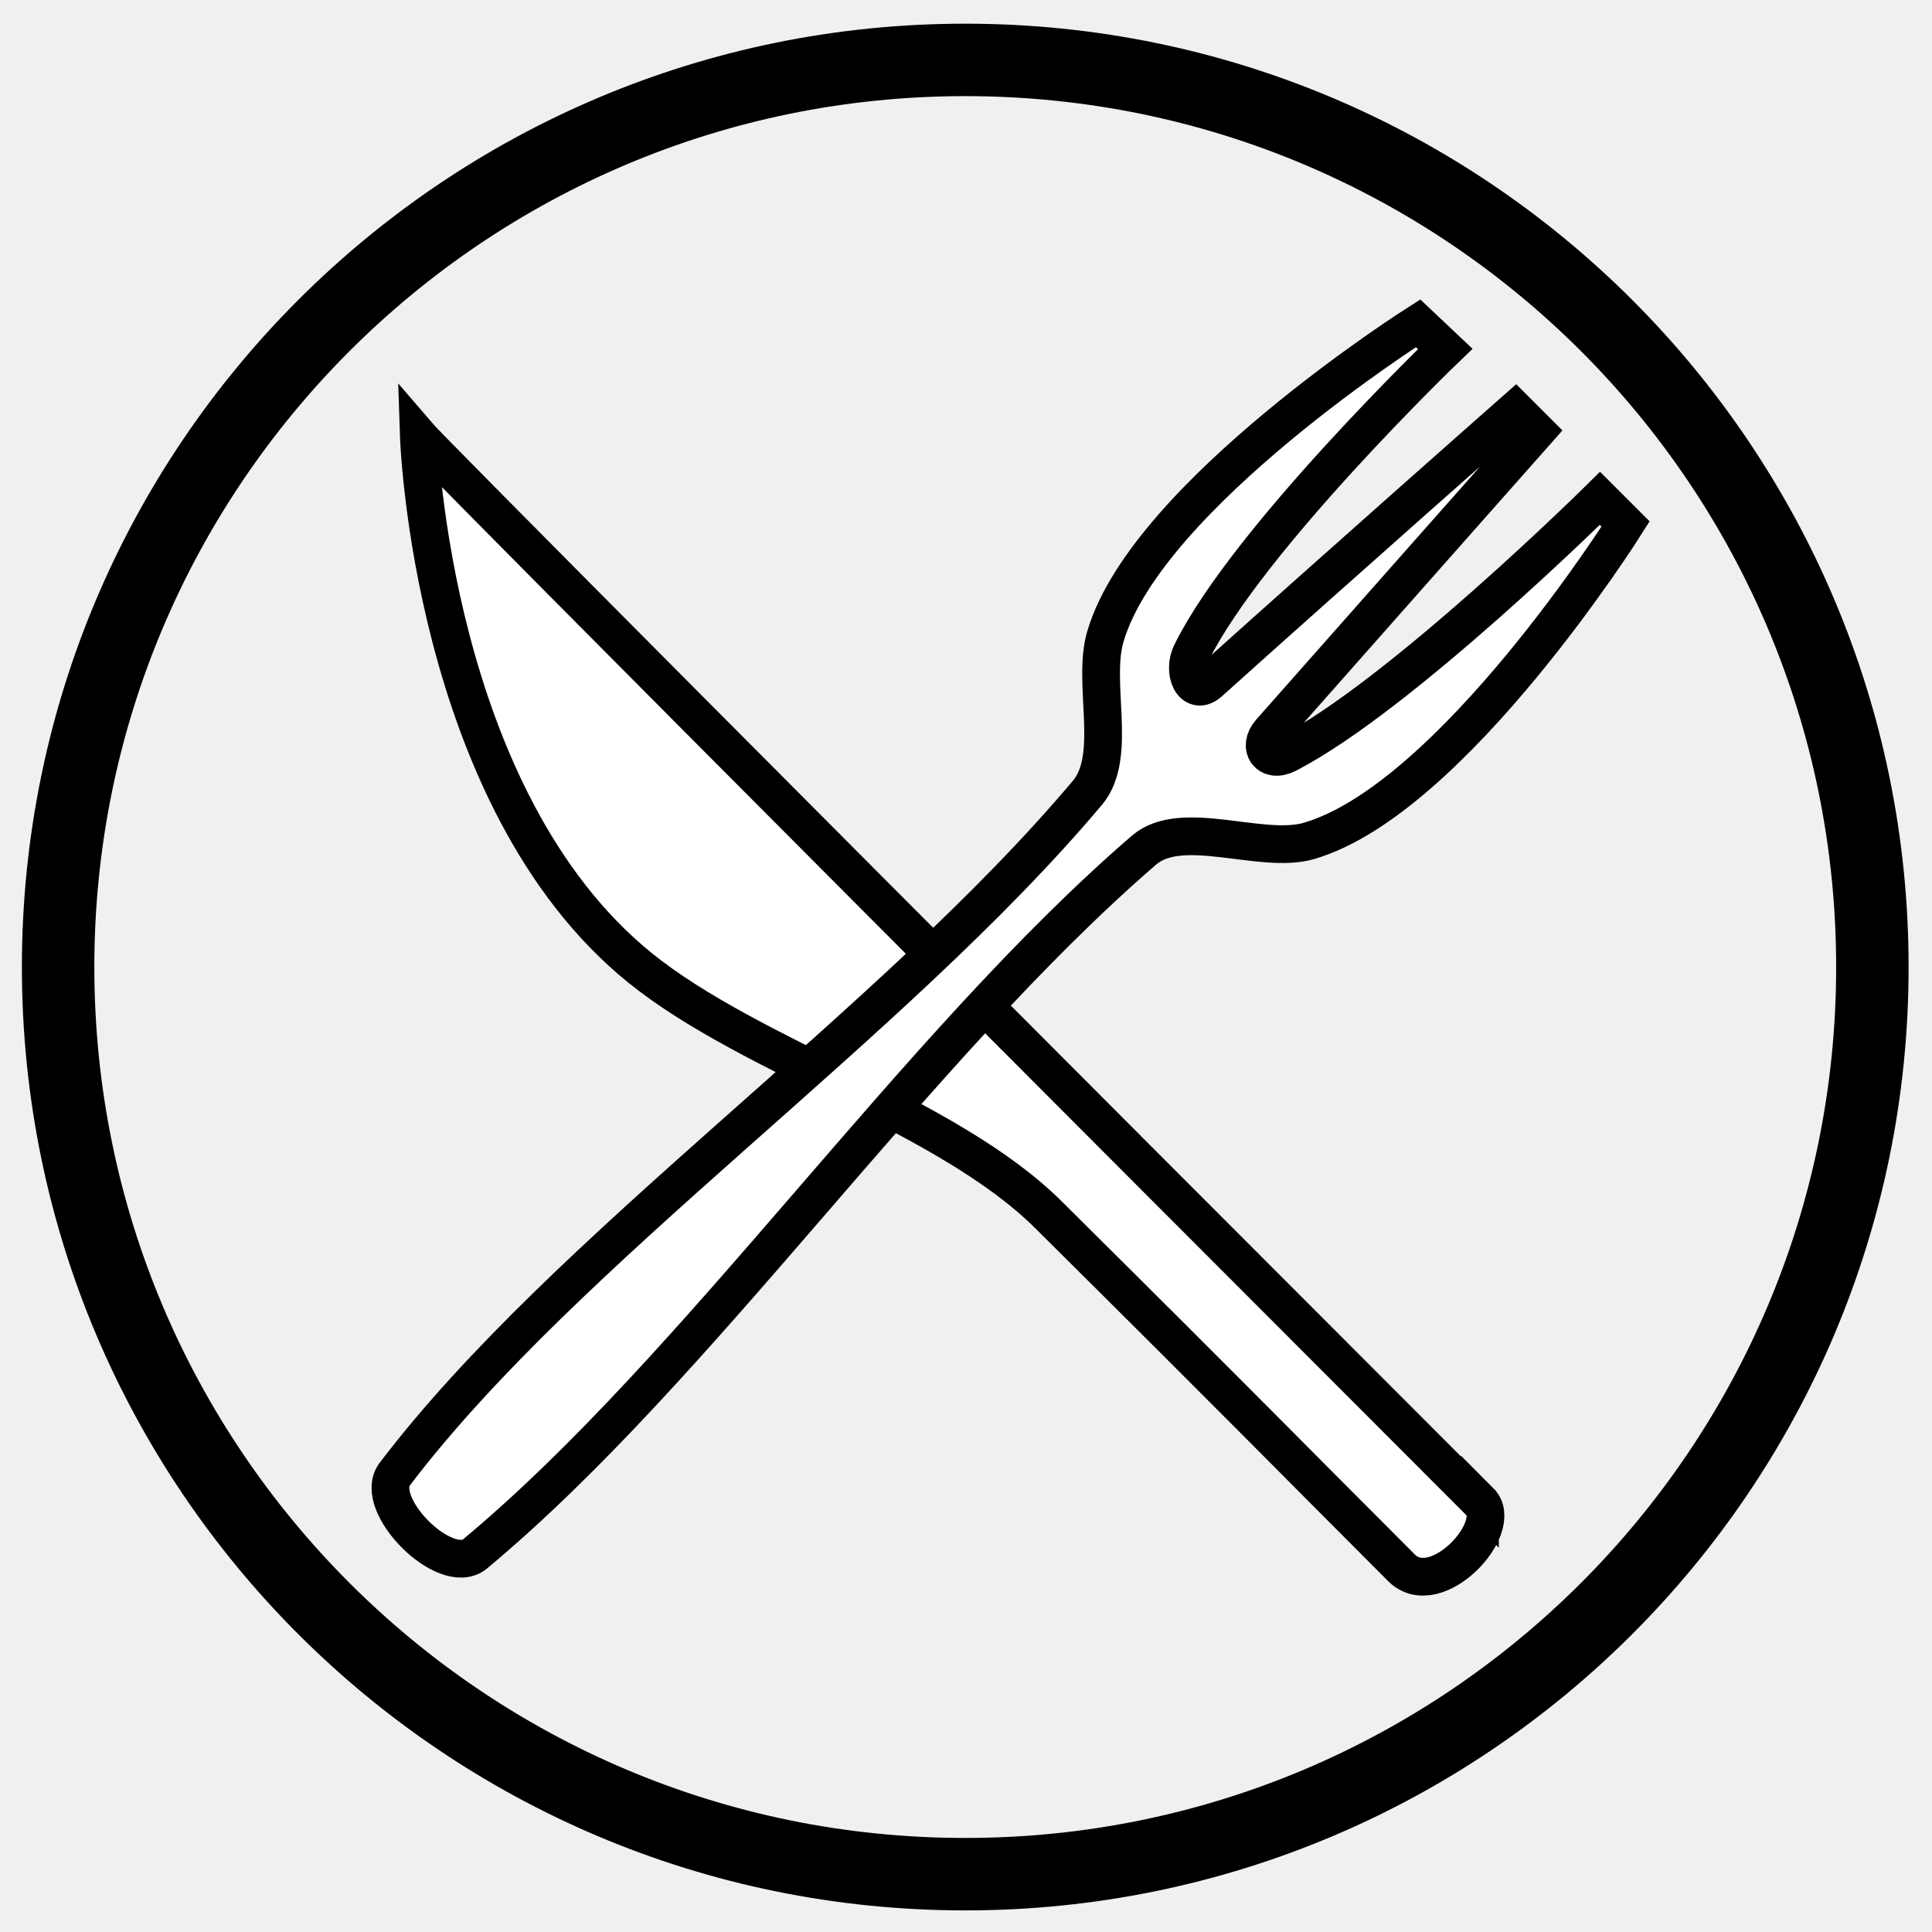
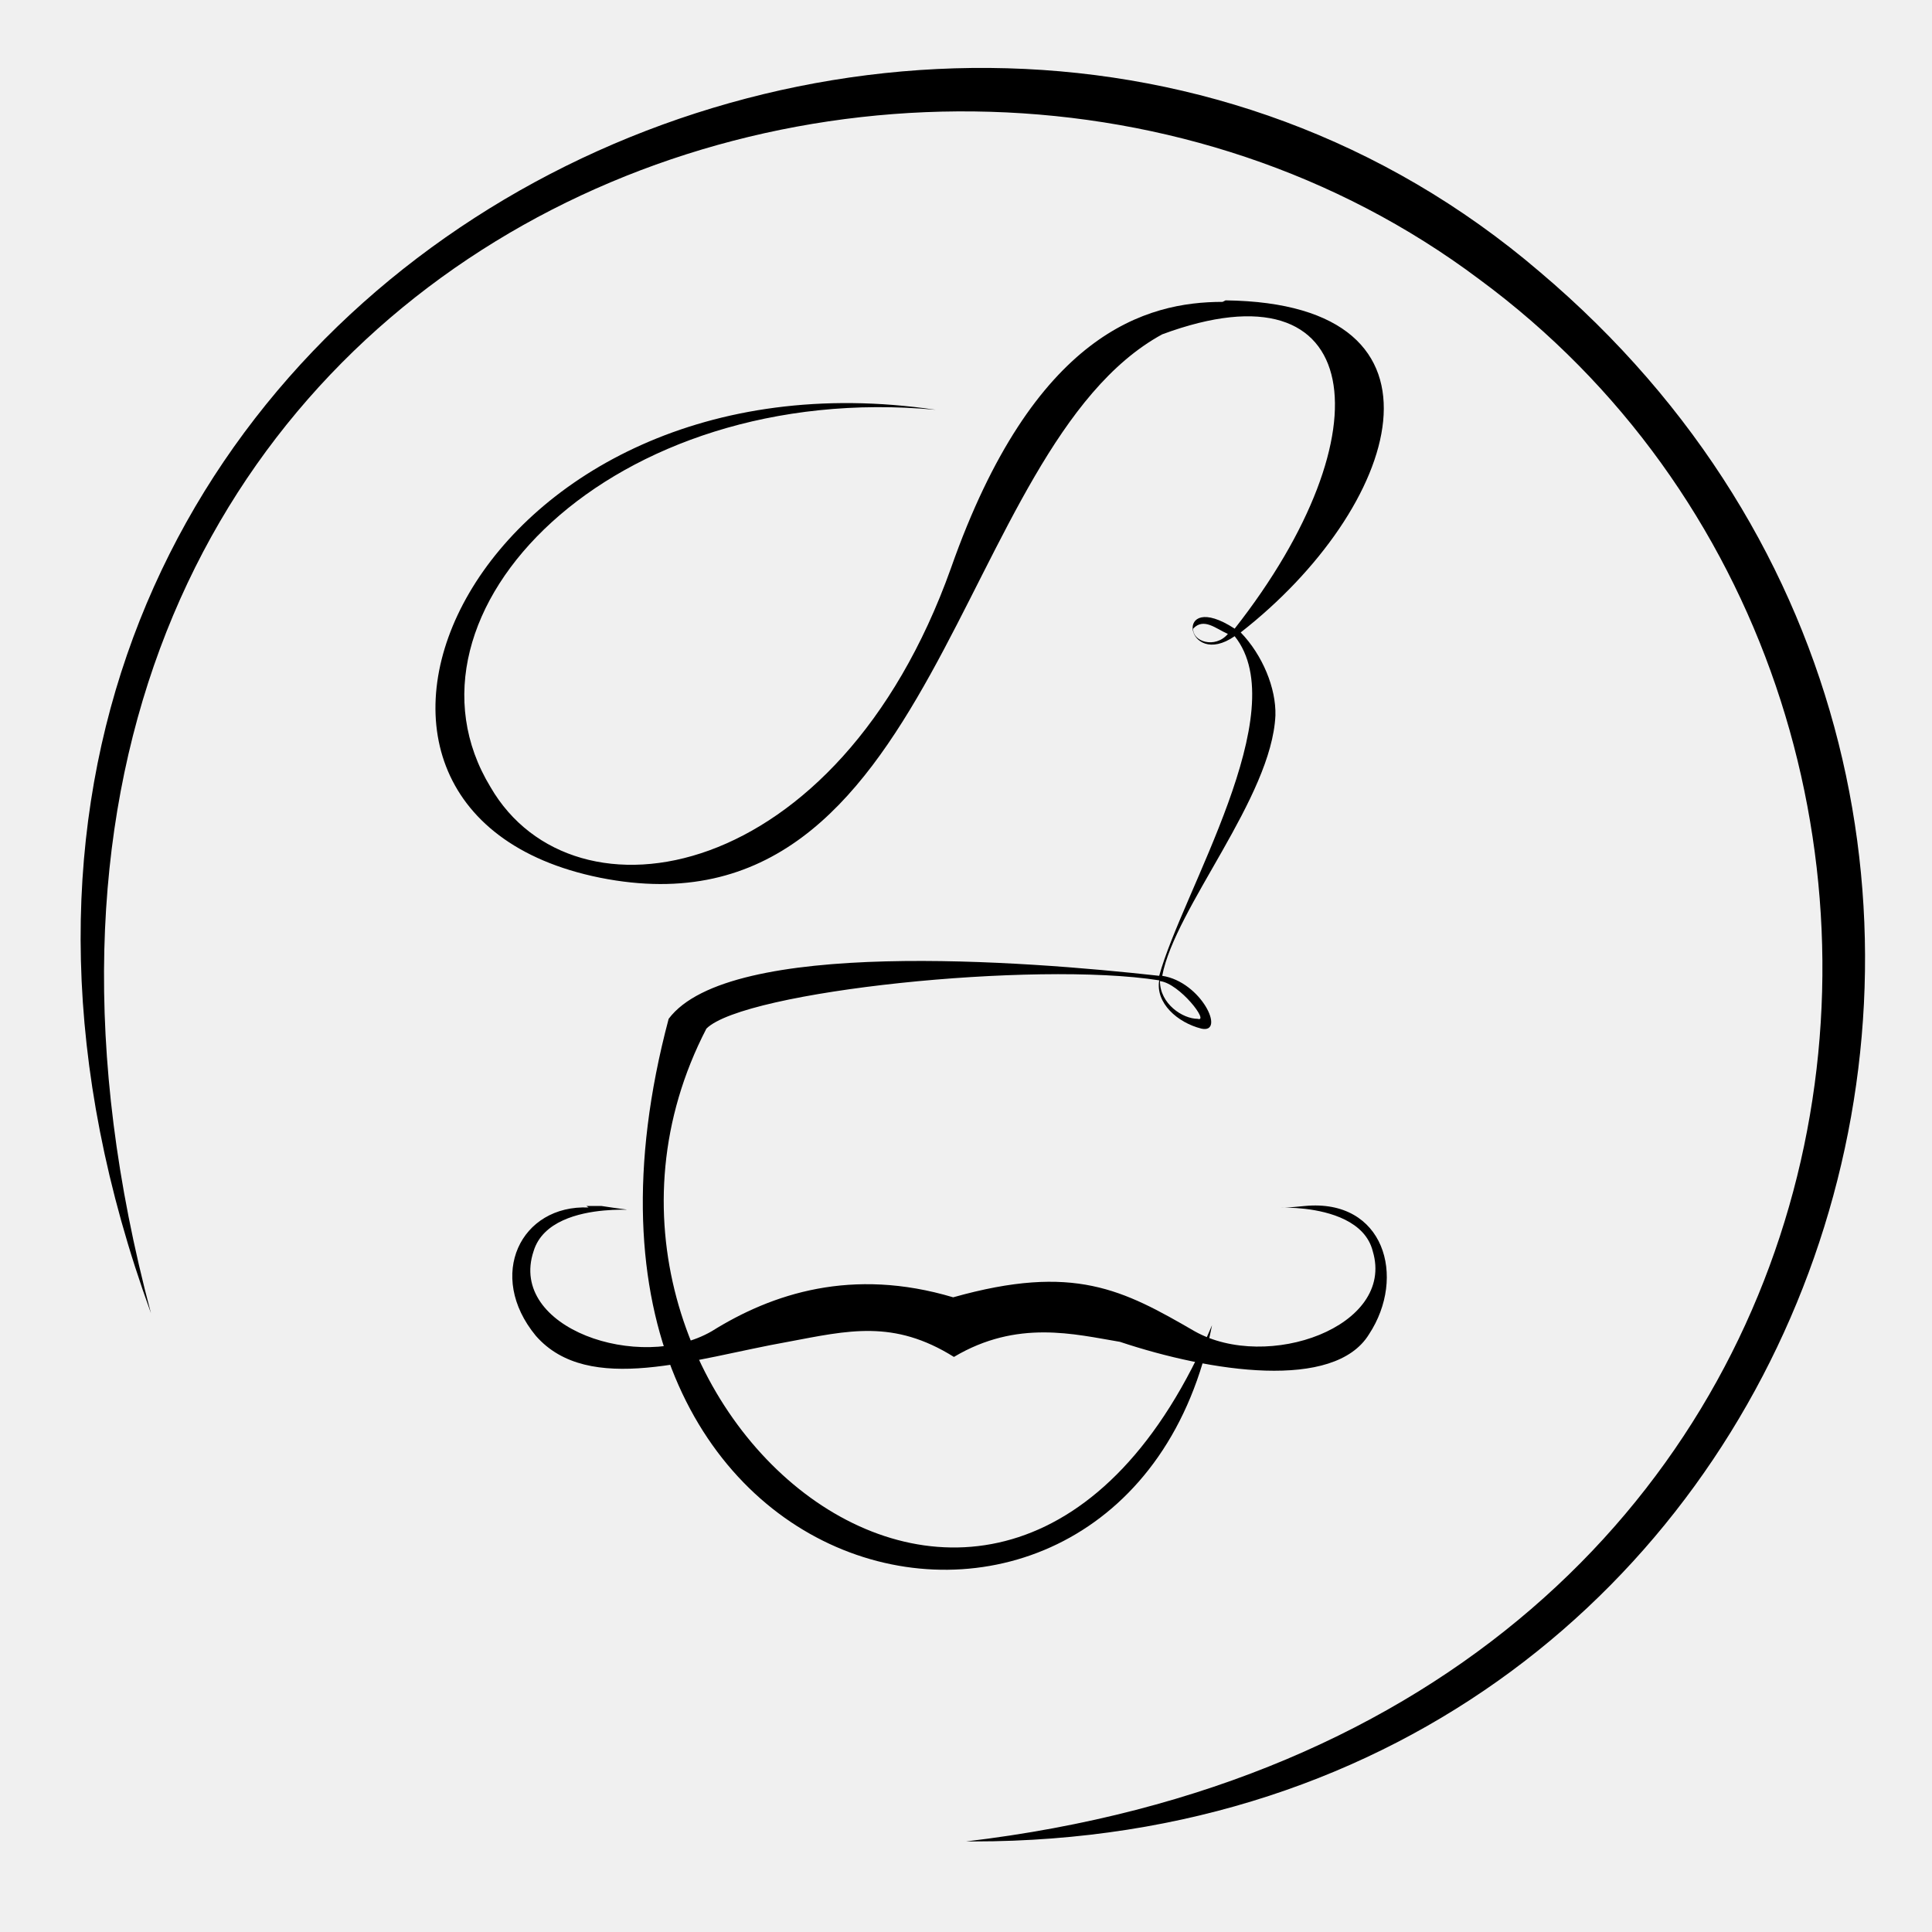
- <svg xmlns="http://www.w3.org/2000/svg" width="256" height="256" viewBox="0 0 256 256" version="1.1">
-   <style>.s0{fill:#fff;stroke-width:5;stroke:#000;}</style>
-   <g transform="translate(0,-796.3622)">
-     <circle cx="127.9" cy="924.5" r="120.2" style="fill:none;stroke-linecap:round;stroke-width:9.6;stroke:#000" />
-     <path d="M196.1 995.4C58.5 857.7 55.5 854.2 55.5 854.2c0 0 1.6 48 29.3 70.4 14.7 11.9 40.7 19.4 54.1 32.7 26.2 26 32.5 32.5 46.8 46.8 4.6 4.6 13.8-5.4 10.4-8.8zM187.9 839.2 187.9 839.2 187.9 839.2 187.9 839.2" class="s0" />
-     <path d="m187.9 839.2c0 0-35.8 22.7-41.4 41.4-1.9 6.2 1.7 15.9-2.4 20.8-26.1 31-69 60.3-91.8 90.3-3 4 6.7 13.7 10.6 10.6 29.7-24.7 58.2-67 88.7-93.3 5-4.3 15.5 0.6 21.8-1.2 19-5.5 42-42 42-42l-3.4-3.4c0 0-26.6 26.3-41.5 33.9-2.4 1.2-3.9-0.9-2.2-2.9 10.5-11.9 35.3-39.9 35.3-39.9l-2.8-2.8c0 0-23.7 20.9-40.6 36.1-2.2 1.9-3.6-1.5-2.3-4 7.5-15.1 33.6-40.2 33.6-40.2z" class="s0" />
+ <svg xmlns="http://www.w3.org/2000/svg" height="256" width="256" version="1.1" viewBox="0 0 256 256">
+   <g transform="translate(0 -796)">
+     <path d="m78 956c-9-.4-13.6 9-7 17 7 8 21 3 33.4.8 8-1.5 14-3 22 2 8.4-5 16-3 22-2 12 4 28.4 6.5 33-1 5-7.6 2-18-8.5-17-10 1 7-2 9 6 3 10-14 16-23.6 10.6-9.5-5.5-16-9-32-4.5-13.4-4-24-.5-32 4.5-9.5 5.5-27-.4-23.6-10.6 2.4-8 19.4-4.4 9-6-.6 0-1 0-2 0z" />
+     <path d="m162 40c-10 0-25 4-36 35.3-15 42-50 48-61 29-14-23 16-54 59-50-61-9-89 53-44.5 62 45 9 47-57 74.5-72 27-10 30 13 9.6 39-8.3-5.4-6.5 5.5 0 1 8 10-7 34-10 45-18-2-57-5-65 5.7-21 79 61 96 72 40.6-27.6 65-92 9-67-39.3 5-5 43.5-9 60-6.4-.5 3 2.4 5.6 5.6 6.4 3.23.7-.0-6.2-5.2-7 1.7-9 14.5-23.6 15-34.5.1-3.6-1.7-8-4.6-11 21-16.4 30-43.6-2-44zm.7 44c-1.7 2-4.7 1-4.6-.7 1.4-1.5 3 0 4.6.7zm-9 46c2.6.3 6.6 5.5 5 5-2 0-5-2-5-5z" transform="translate(0 796)" />
+     <path d="m129 1040c113 0 159-137 75-208-83-71-232 6-184 138-37-139 100-194 176-137 76 56 59 192-68 207z" />
  </g>
</svg>
